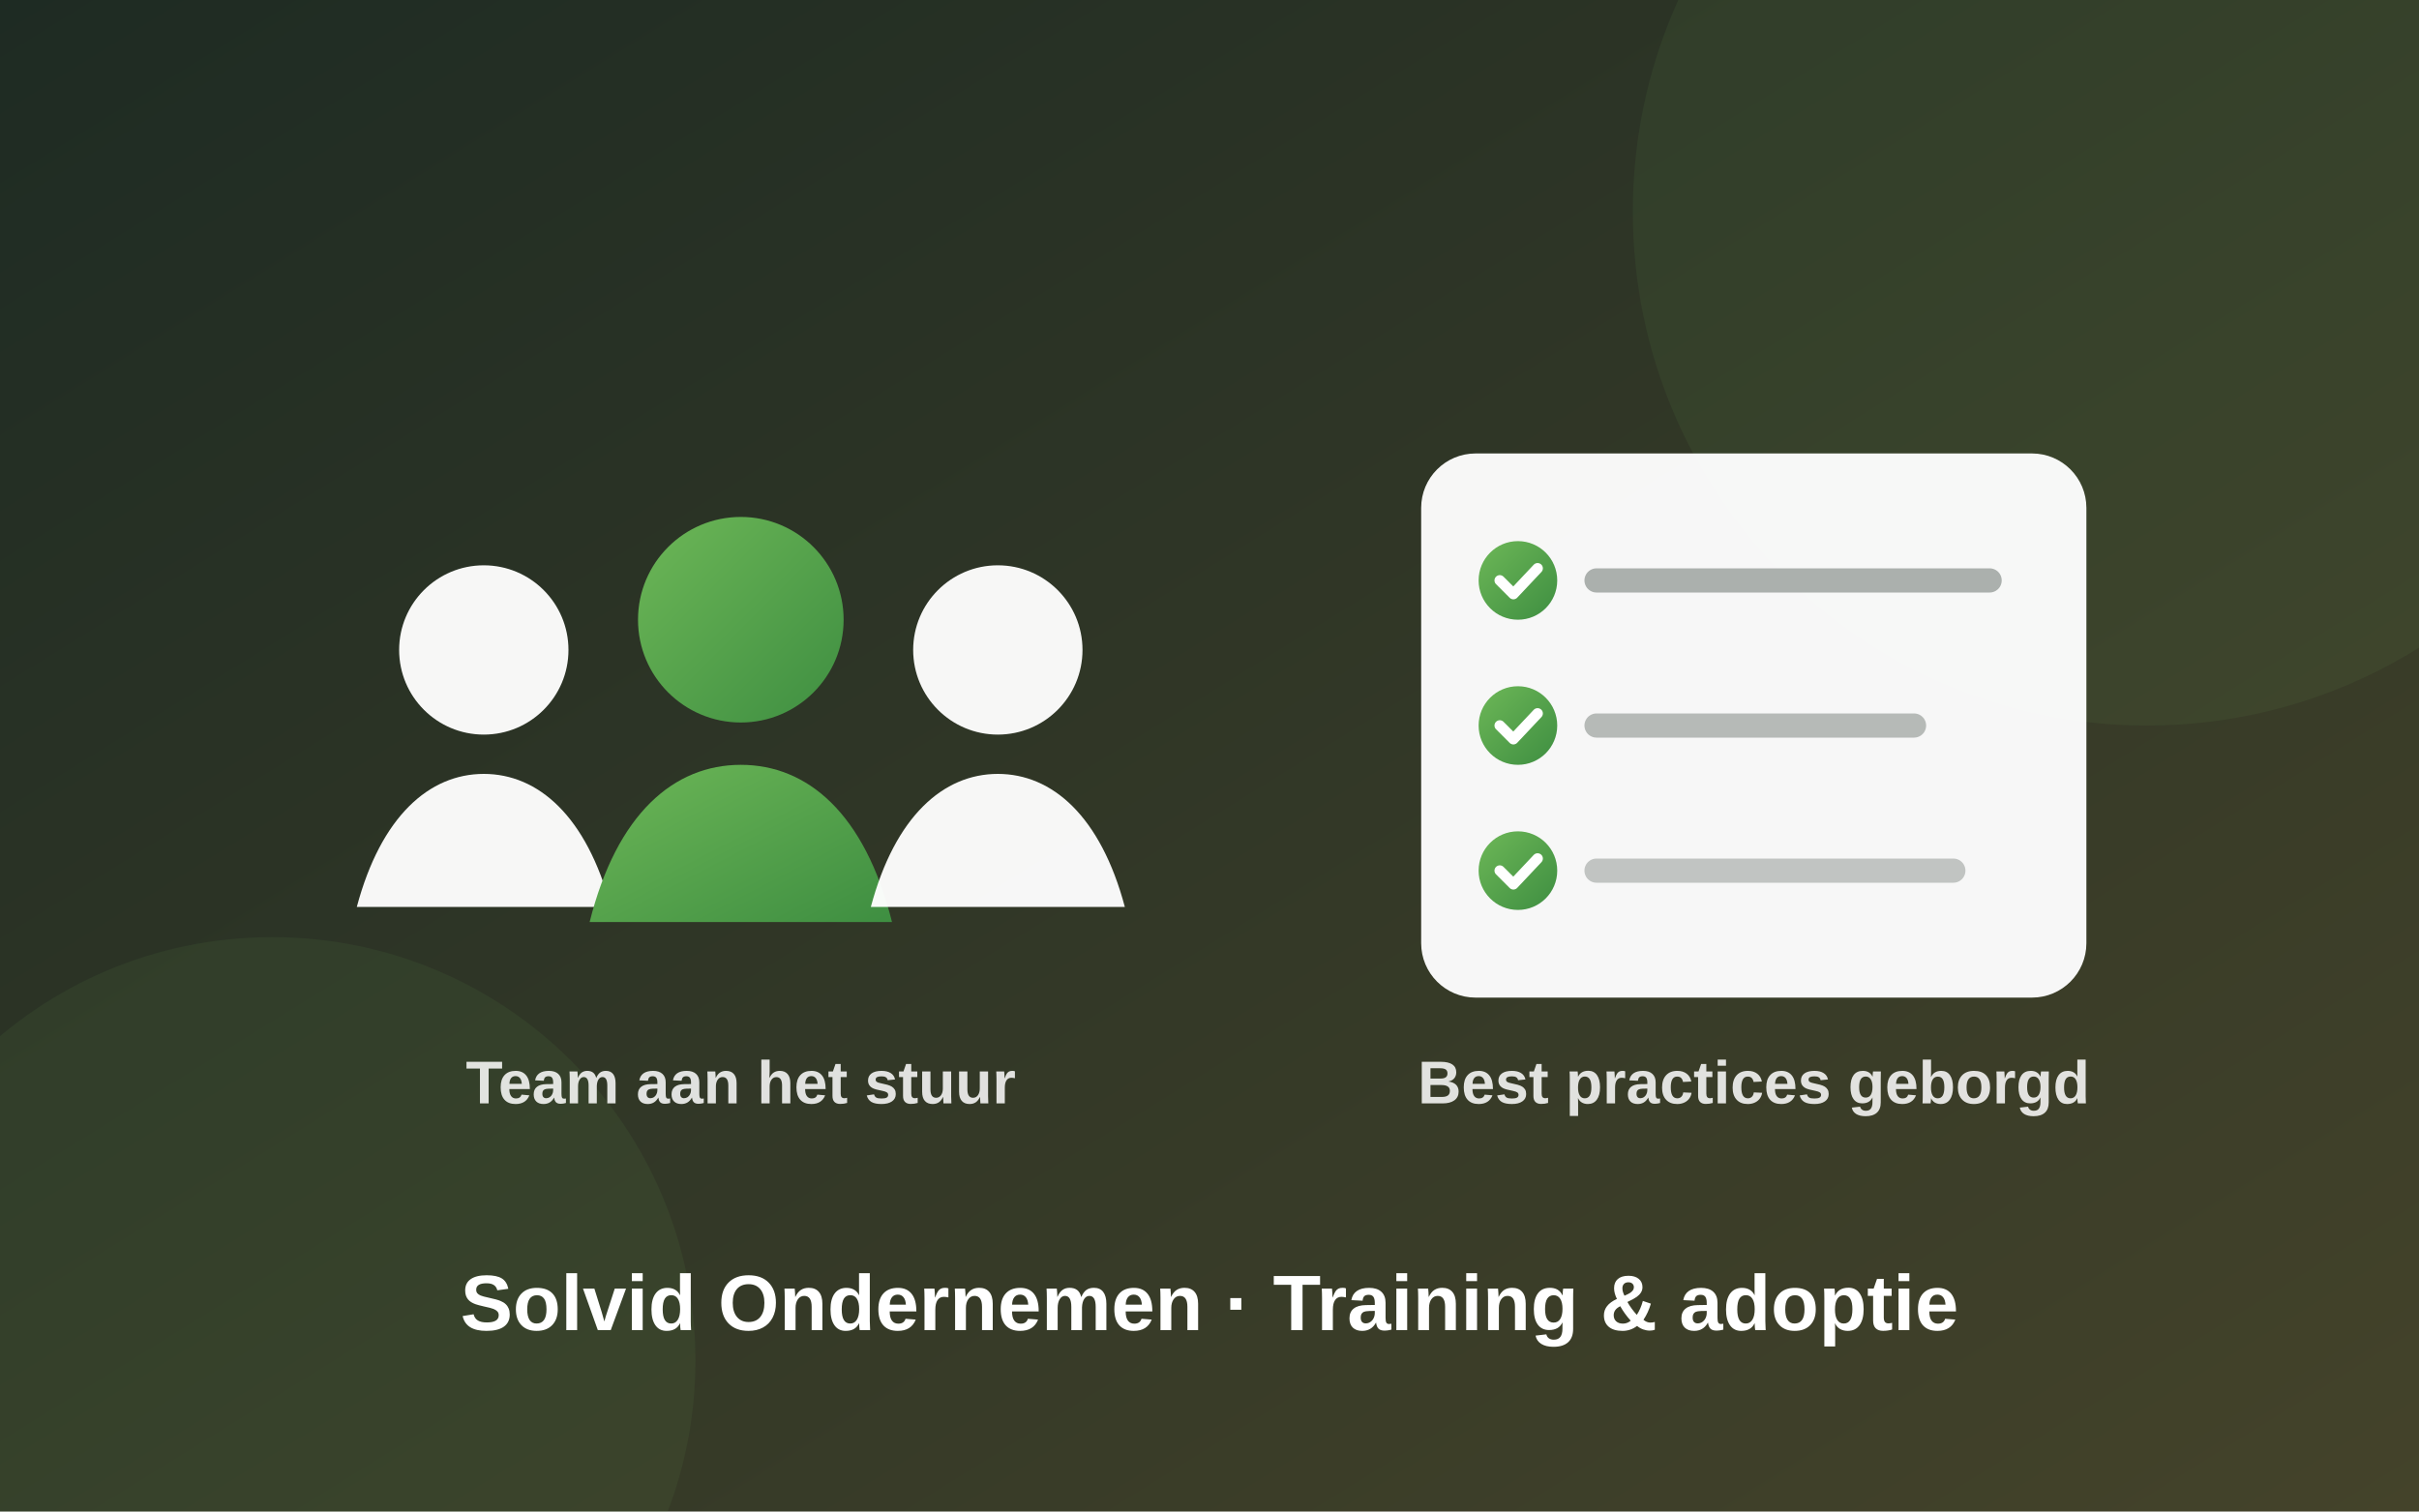
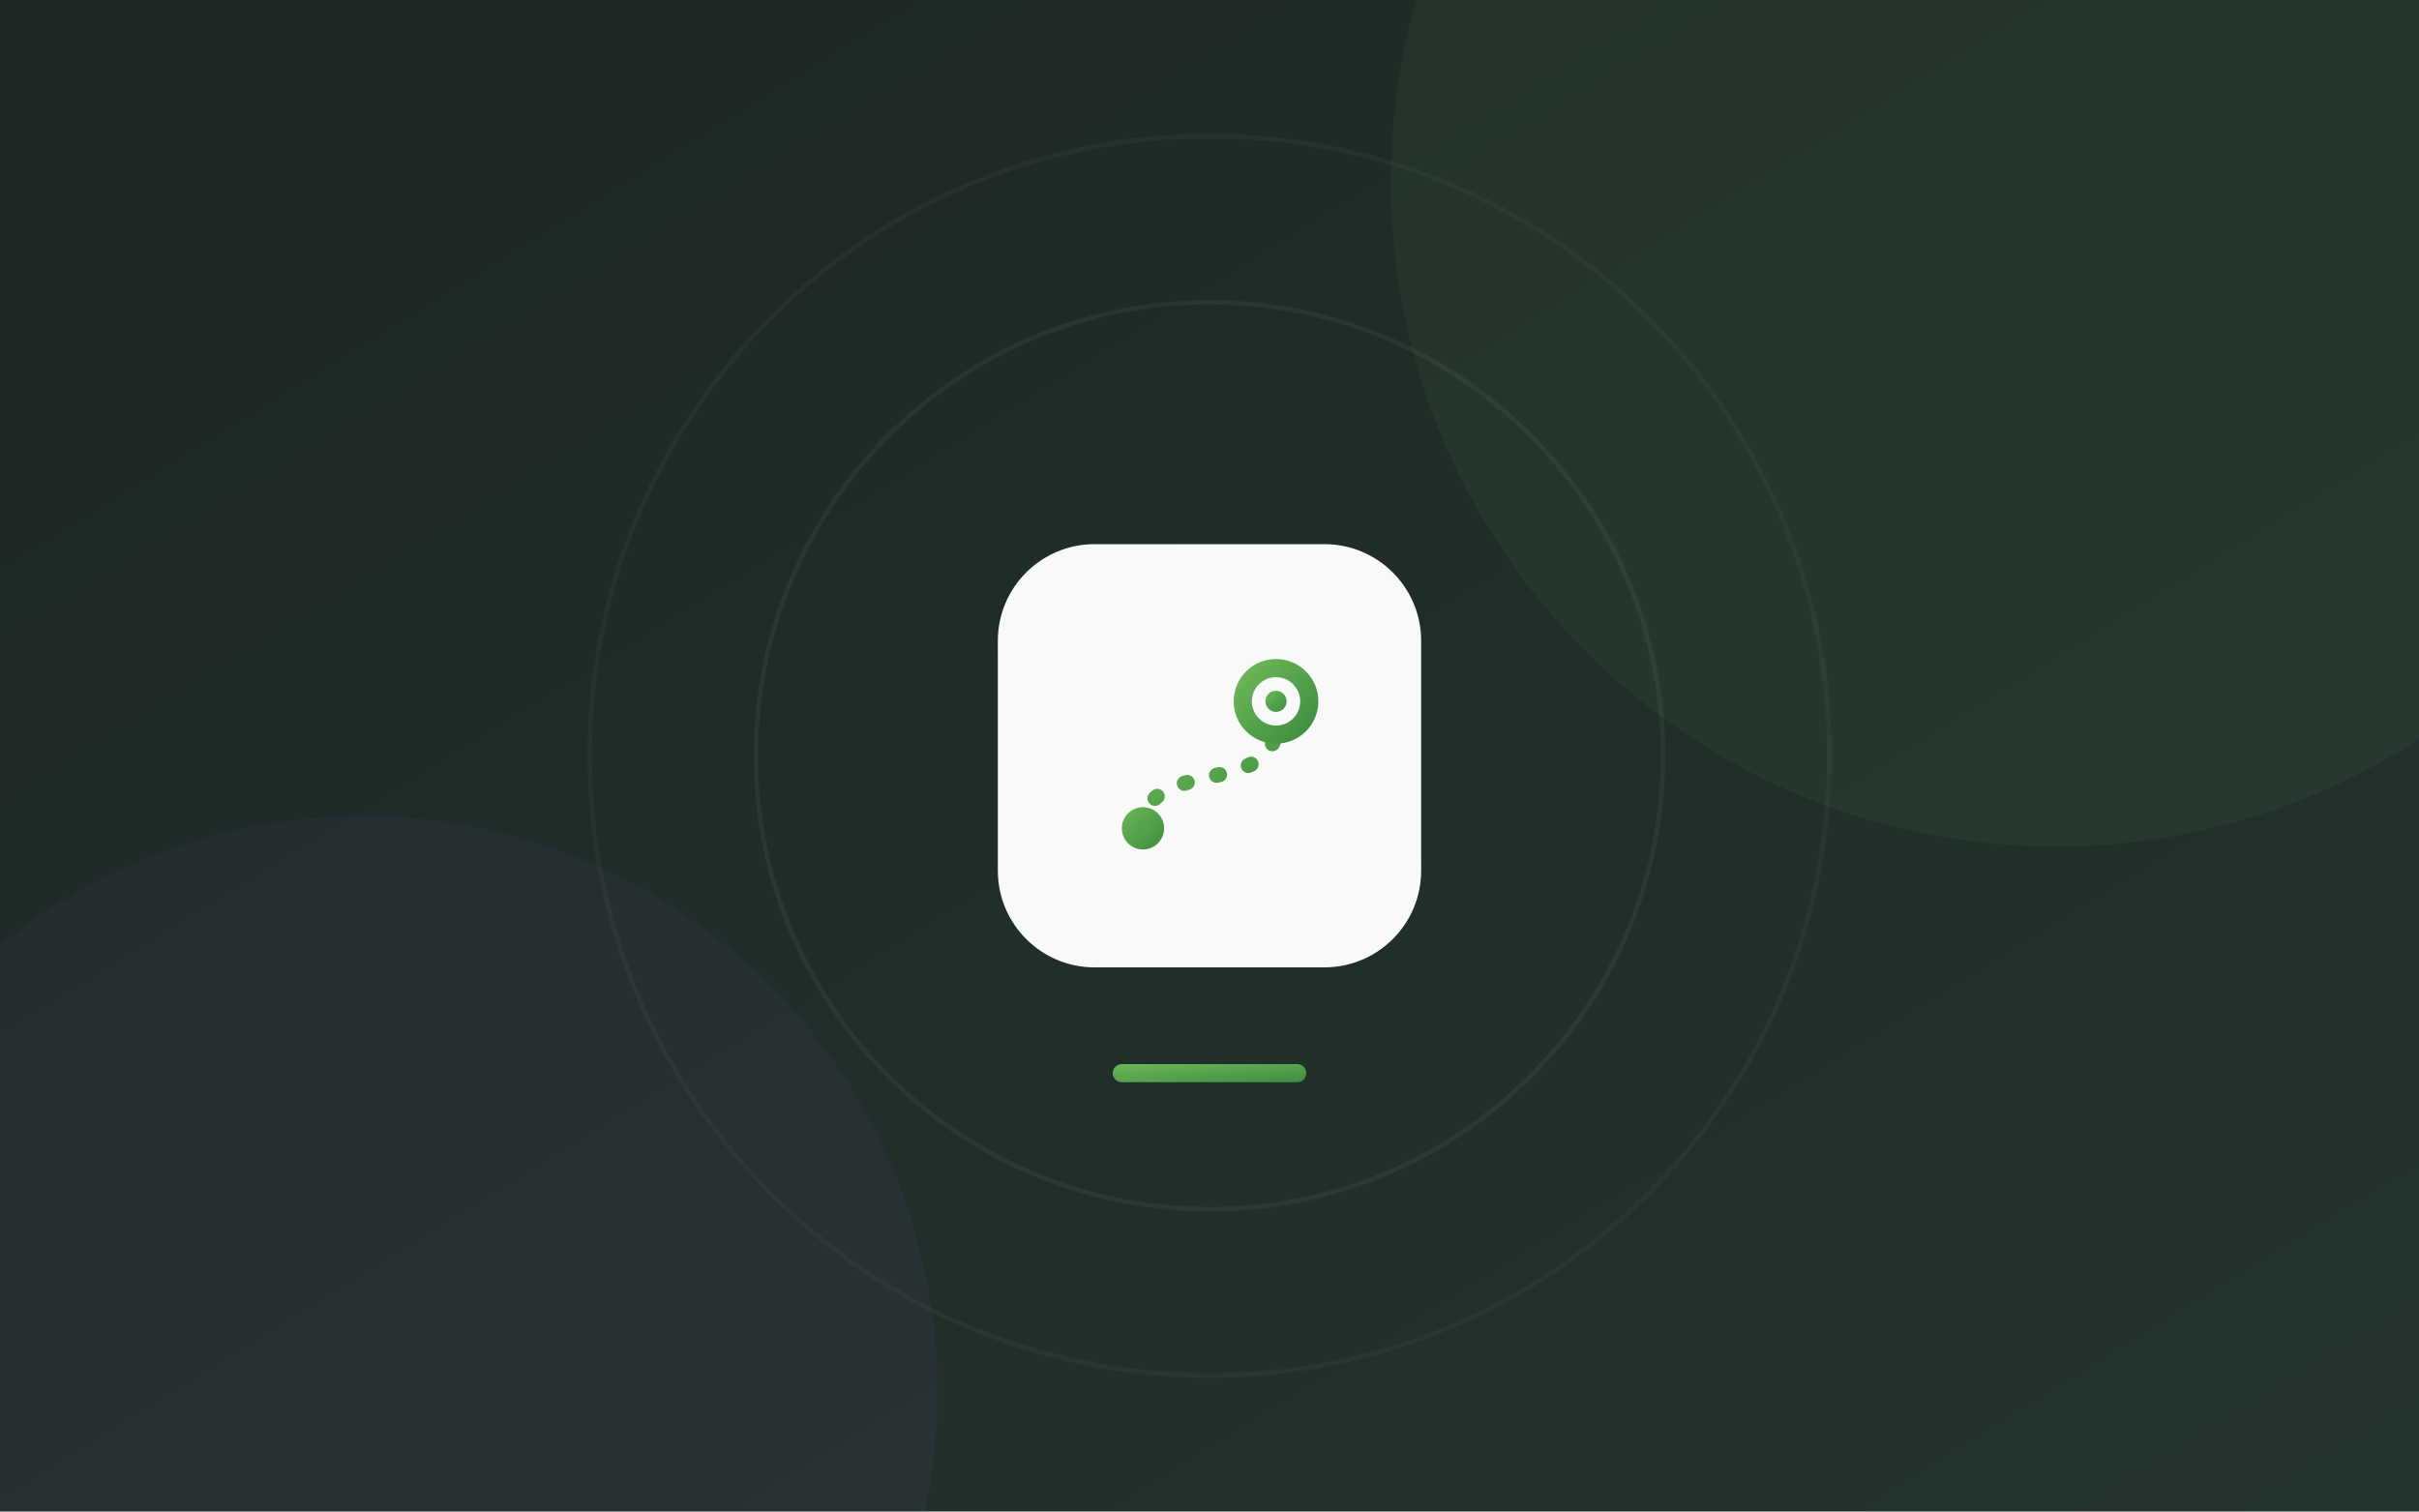
- <svg xmlns="http://www.w3.org/2000/svg" viewBox="0 0 800 500" role="img" aria-label="Solvid Ondernemen x Resolve IT">
+ <svg xmlns="http://www.w3.org/2000/svg" viewBox="0 0 800 500" role="img" aria-label="Solvid Ondernemen · Resolve IT case">
  <defs>
-     <linearGradient id="so-bg" x1="0" y1="0" x2="1" y2="1">
-       <stop offset="0" stop-color="#1E2B23" />
-       <stop offset="1" stop-color="#44432A" />
+     <linearGradient id="cs-bg" x1="0" y1="0" x2="1" y2="1">
+       <stop offset="0" stop-color="#1D2723" />
+       <stop offset="1" stop-color="#243430" />
    </linearGradient>
-     <linearGradient id="so-acc" x1="0" y1="0" x2="1" y2="1">
+     <linearGradient id="cs-acc" x1="0" y1="0" x2="1" y2="1">
      <stop offset="0" stop-color="#6DB757" />
      <stop offset="1" stop-color="#3E8E41" />
    </linearGradient>
  </defs>
-   <rect width="800" height="500" fill="url(#so-bg)" />
-   <circle cx="710" cy="70" r="170" fill="#6DB757" opacity="0.08" />
-   <circle cx="90" cy="450" r="140" fill="#6DB757" opacity="0.08" />
-   <g>
-     <circle cx="160" cy="215" r="28" fill="#ffffff" opacity="0.96" />
-     <path d="M118 300c8-30 24-44 42-44s34 14 42 44" fill="#ffffff" opacity="0.96" />
-     <circle cx="245" cy="205" r="34" fill="url(#so-acc)" />
-     <path d="M195 305c9-36 28-52 50-52s41 16 50 52" fill="url(#so-acc)" />
-     <circle cx="330" cy="215" r="28" fill="#ffffff" opacity="0.96" />
-     <path d="M288 300c8-30 24-44 42-44s34 14 42 44" fill="#ffffff" opacity="0.96" />
-     <text x="245" y="365" text-anchor="middle" font-family="Segoe UI, Arial, sans-serif" font-size="20" font-weight="600" fill="#ffffff" opacity="0.85">Team aan het stuur</text>
+   <rect width="800" height="500" fill="url(#cs-bg)" />
+   <circle cx="680" cy="60" r="220" fill="#6DB757" opacity="0.07" />
+   <circle cx="120" cy="460" r="190" fill="#6C4494" opacity="0.09" />
+   <circle cx="400" cy="250" r="150" fill="none" stroke="#ffffff" opacity="0.05" stroke-width="1.5" />
+   <circle cx="400" cy="250" r="205" fill="none" stroke="#ffffff" opacity="0.035" stroke-width="1.5" />
+   <rect x="330" y="180" width="140" height="140" rx="32" fill="#ffffff" opacity="0.97" />
+   <g transform="translate(352,202)">
+     <circle cx="26" cy="72" r="7" fill="url(#cs-acc)" />
+     <path d="M26 72 C 26 48 70 62 70 38" fill="none" stroke="url(#cs-acc)" stroke-width="5" stroke-linecap="round" stroke-dasharray="1 10" />
+     <circle cx="70" cy="30" r="11" fill="none" stroke="url(#cs-acc)" stroke-width="6" />
+     <circle cx="70" cy="30" r="3.5" fill="url(#cs-acc)" />
  </g>
-   <g>
-     <rect x="470" y="150" width="220" height="180" rx="18" fill="#ffffff" opacity="0.96" />
-     <g stroke-linecap="round" stroke-linejoin="round">
-       <circle cx="502" cy="192" r="13" fill="url(#so-acc)" />
-       <path d="M496 192l4.5 4.5 8-8.5" stroke="#ffffff" stroke-width="3.5" fill="none" />
-       <path d="M528 192h130" stroke="#1E2B23" stroke-width="8" opacity="0.35" />
-       <circle cx="502" cy="240" r="13" fill="url(#so-acc)" />
-       <path d="M496 240l4.5 4.5 8-8.5" stroke="#ffffff" stroke-width="3.5" fill="none" />
-       <path d="M528 240h105" stroke="#1E2B23" stroke-width="8" opacity="0.3" />
-       <circle cx="502" cy="288" r="13" fill="url(#so-acc)" />
-       <path d="M496 288l4.5 4.5 8-8.5" stroke="#ffffff" stroke-width="3.5" fill="none" />
-       <path d="M528 288h118" stroke="#1E2B23" stroke-width="8" opacity="0.25" />
-     </g>
-     <text x="580" y="365" text-anchor="middle" font-family="Segoe UI, Arial, sans-serif" font-size="20" font-weight="600" fill="#ffffff" opacity="0.85">Best practices geborgd</text>
-   </g>
-   <text x="400" y="440" text-anchor="middle" font-family="Segoe UI, Arial, sans-serif" font-size="26" font-weight="700" fill="#ffffff">Solvid Ondernemen · Training &amp; adoptie</text>
+   <rect x="368" y="352" width="64" height="6" rx="3" fill="url(#cs-acc)" />
</svg>
